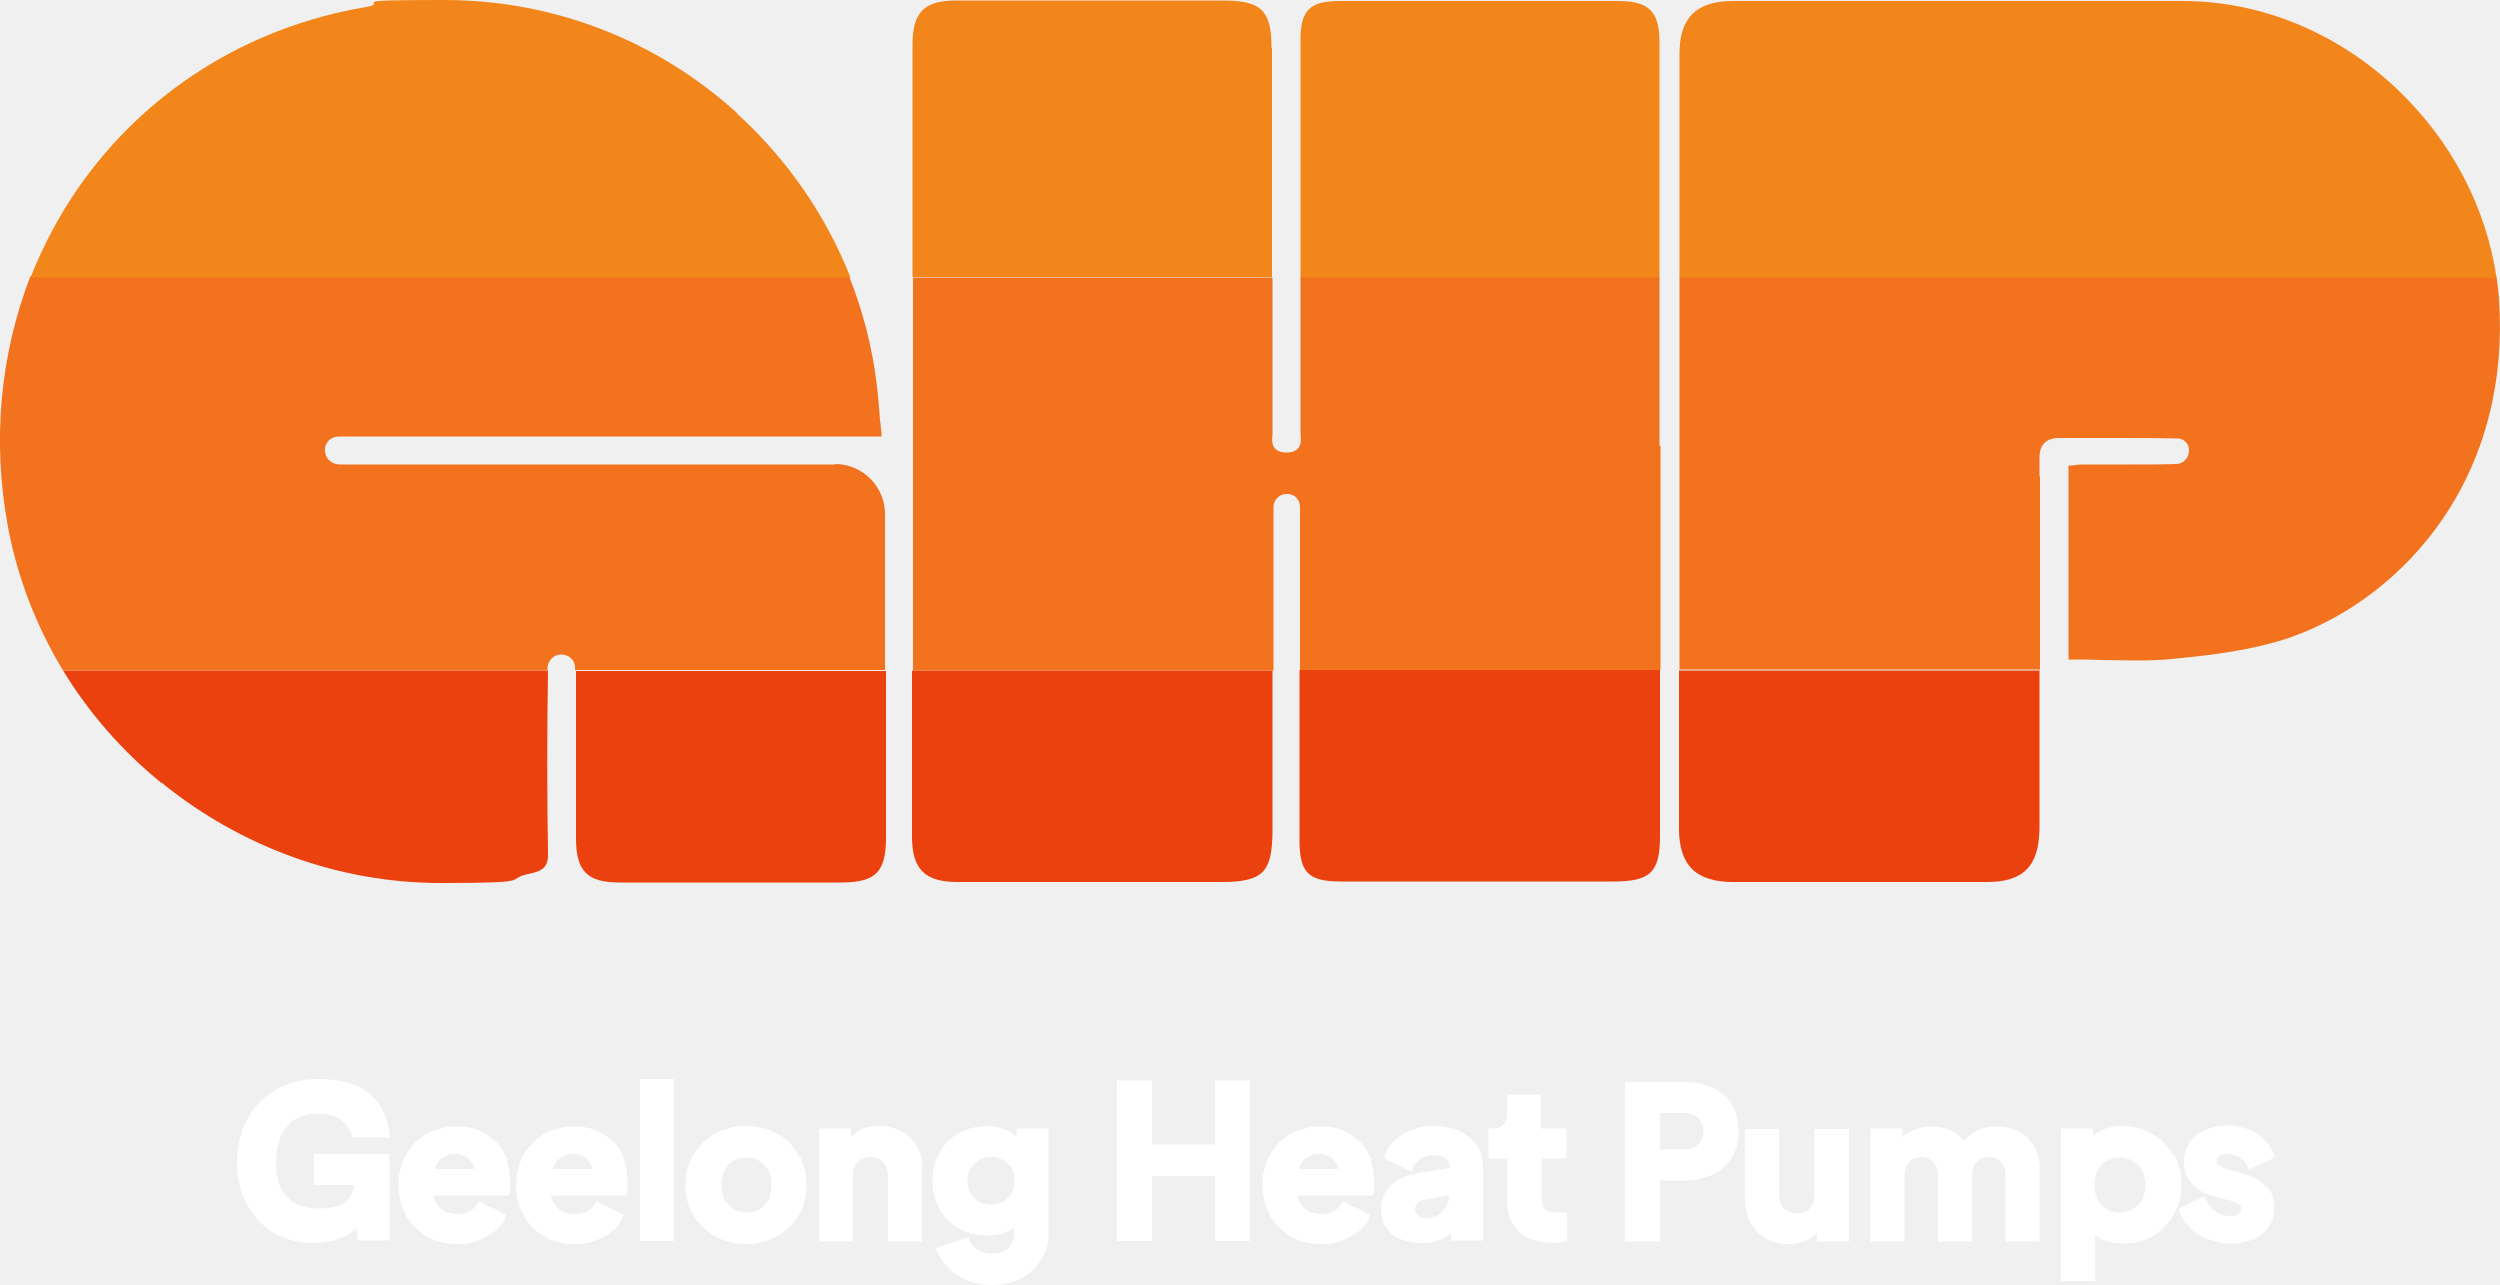
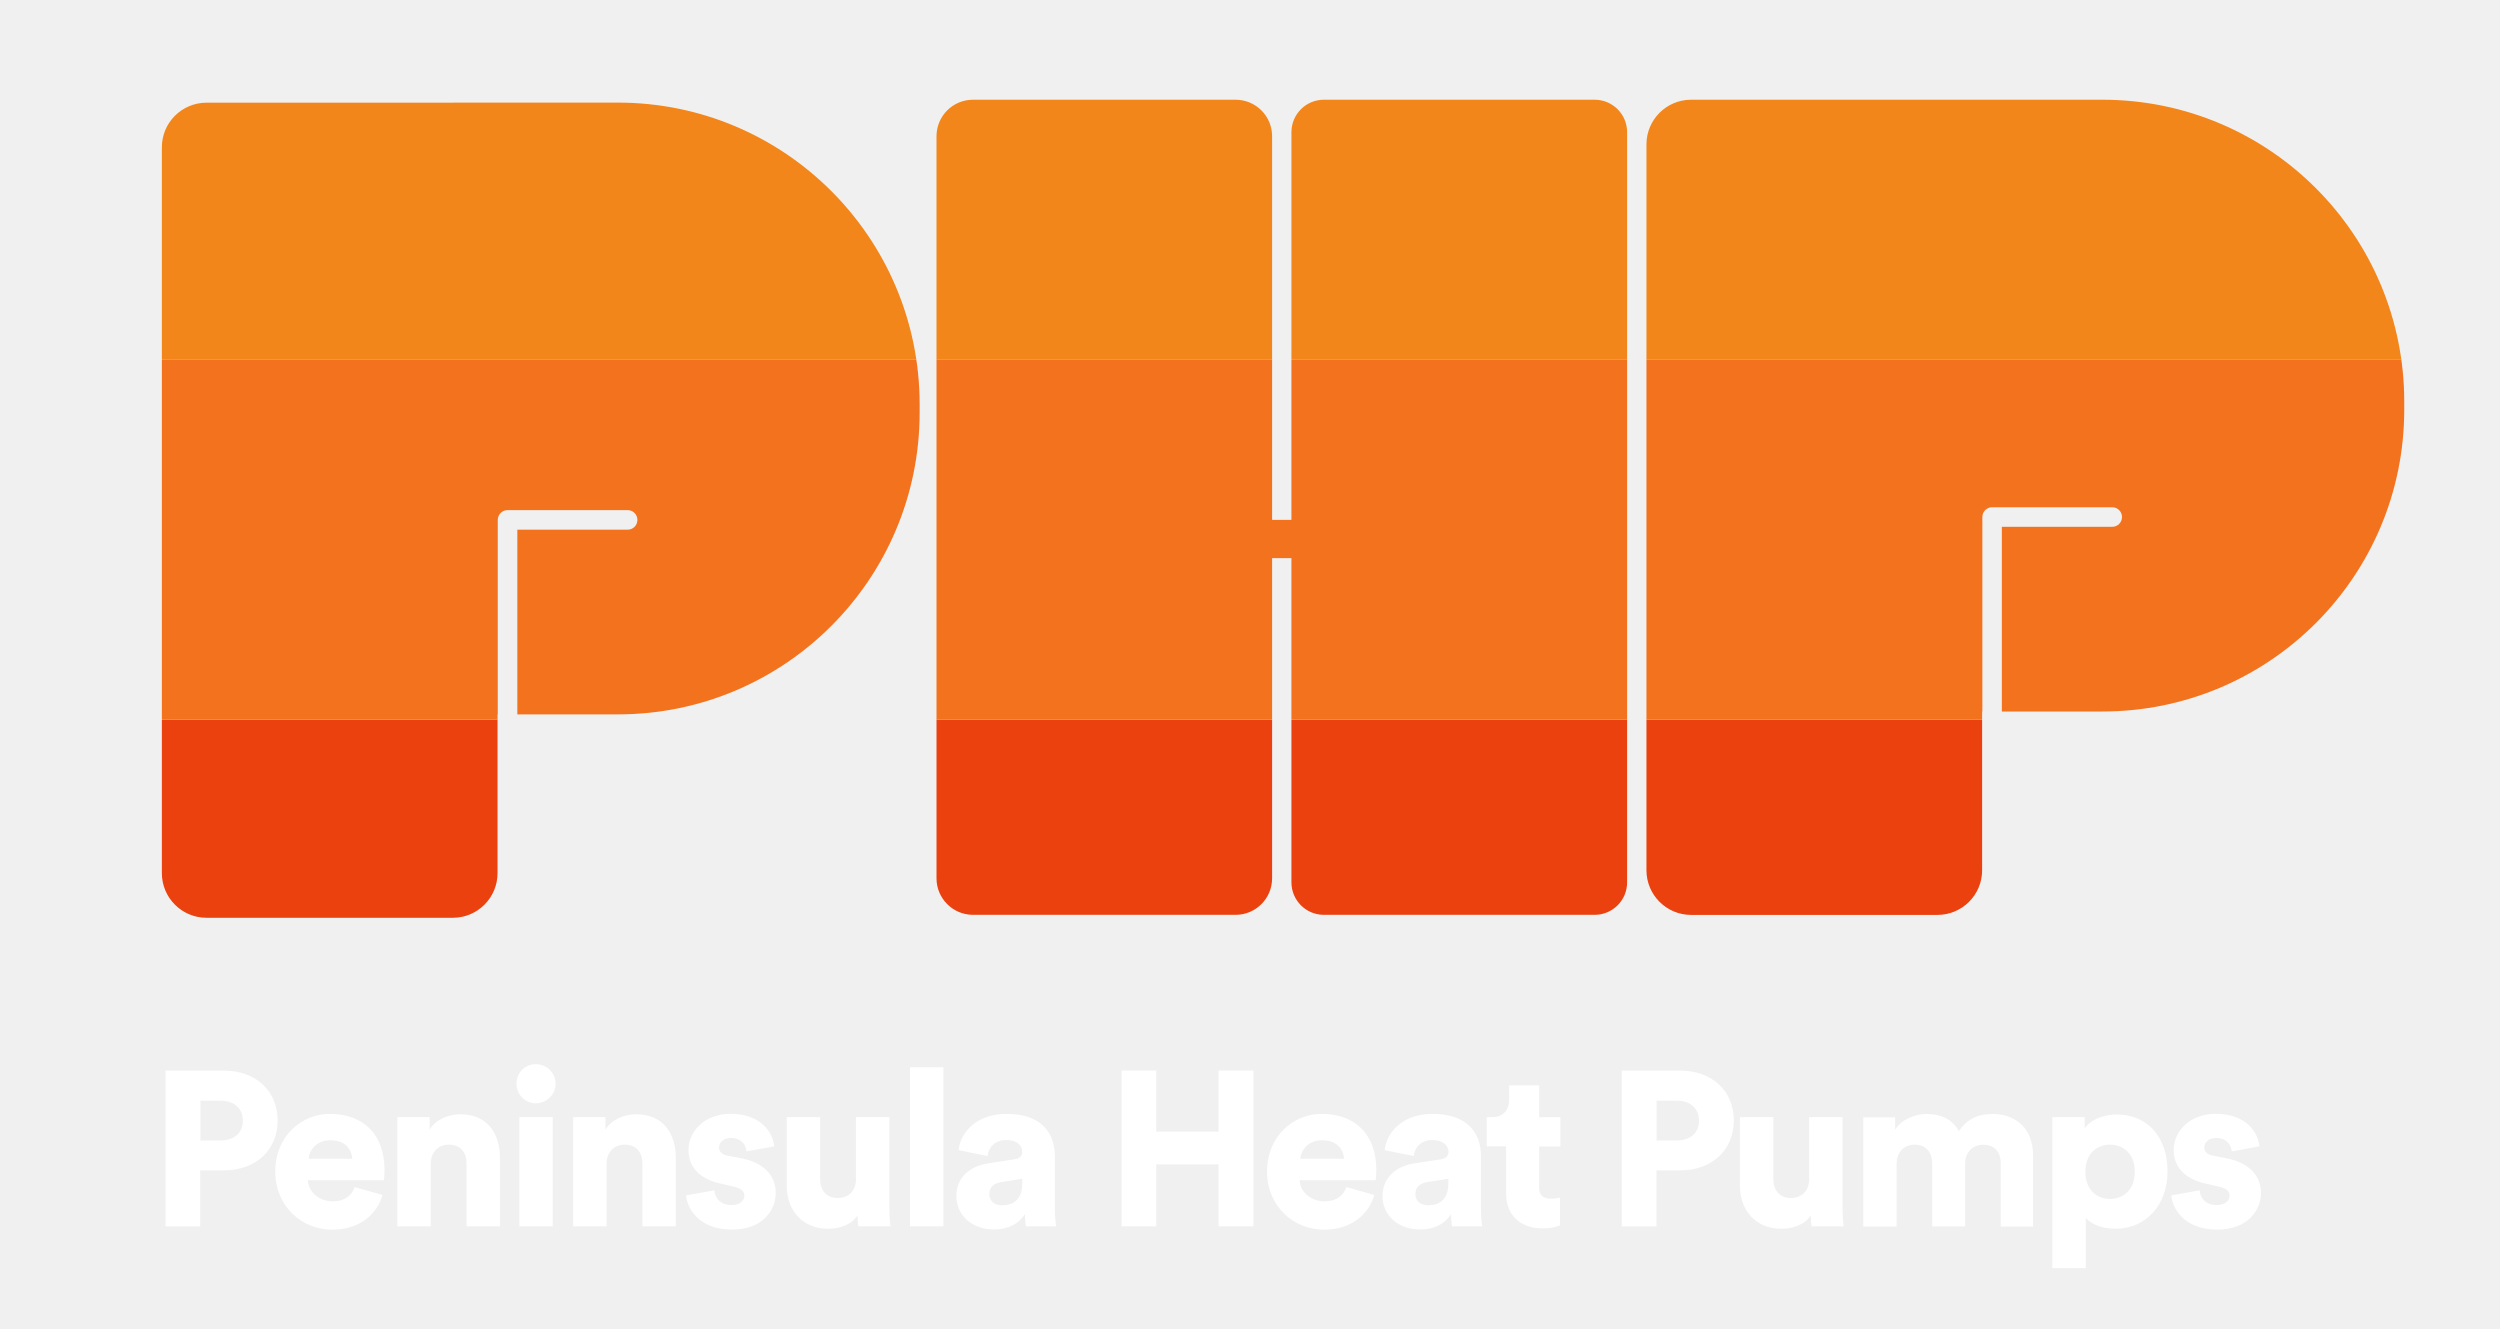
- <svg xmlns="http://www.w3.org/2000/svg" id="Layer_1" data-name="Layer 1" version="1.1" viewBox="0 0 500 257">
+ <svg xmlns="http://www.w3.org/2000/svg" id="Layer_1" data-name="Layer 1" viewBox="0 0 321.89 171.09">
  <defs>
    <style>
      .cls-1 {
-         fill: #f3861a;
-       }
- 
-       .cls-1, .cls-2, .cls-3, .cls-4 {
-         stroke-width: 0px;
+         fill: #ffffff;
      }

      .cls-2 {
-         fill: #f3721d;
+         fill: none;
      }

      .cls-3 {
-         fill: #ffffff;
+         clip-path: url(#clippath-1);
      }

      .cls-4 {
        fill: #eb410f;
      }
+ 
+       .cls-5 {
+         fill: #f3721d;
+       }
+ 
+       .cls-6 {
+         fill: #f3861a;
+       }
+ 
+       .cls-7 {
+         clip-path: url(#clippath);
+       }
    </style>
+     <clipPath id="clippath">
+       <rect class="cls-2" x="7.66" y="1.01" width="311.81" height="170.08" />
+     </clipPath>
+     <clipPath id="clippath-1">
+       <path class="cls-2" d="M58.31,13.22h-31.72c-3.17,0-5.75,2.57-5.75,5.74v93.46c0,3.17,2.57,5.75,5.75,5.75h31.72c3.17,0,5.75-2.57,5.75-5.75v-20.44h.03v-25.04c0-.69.56-1.26,1.26-1.26h15.46c.69,0,1.26.56,1.26,1.26s-.56,1.26-1.26,1.26h-14.2v23.78h12.94c21.47,0,38.86-17.4,38.86-38.87v-1.04c0-21.47-17.4-38.86-38.86-38.86h-21.23ZM170.46,12.84c-2.31,0-4.18,1.87-4.18,4.18v49.92h-2.49V17.54c0-2.6-2.1-4.7-4.7-4.7h-33.81c-2.6,0-4.7,2.11-4.7,4.7v95.55c0,2.59,2.11,4.7,4.7,4.7h33.81c2.6,0,4.7-2.11,4.7-4.7v-41.23h2.49v41.75c0,2.31,1.87,4.18,4.18,4.18h34.86c2.31,0,4.18-1.87,4.18-4.18V17.02c0-2.31-1.87-4.18-4.18-4.18h-34.86ZM249.46,12.84h-31.72c-3.17,0-5.75,2.57-5.75,5.75v93.46c0,3.17,2.57,5.75,5.75,5.75h31.72c3.17,0,5.75-2.57,5.75-5.75v-20.44h.03v-25.04c0-.69.56-1.26,1.26-1.26h15.46c.69,0,1.26.56,1.26,1.26s-.56,1.26-1.26,1.26h-14.21v23.78h12.94c21.47,0,38.87-17.4,38.87-38.86v-1.04c0-21.47-17.4-38.87-38.87-38.87h-21.23Z" />
+     </clipPath>
  </defs>
-   <g id="logo">
-     <g id="logomark">
-       <g id="bottom">
-         <path class="cls-4" d="M259.9,168.1c0,3.3.5,5.3,1.7,6.5,1.2,1.2,3.2,1.7,6.5,1.7,8.5,0,17,0,25.5,0h29c7.5,0,9.4-1.8,9.4-9.2,0-11,0-22,0-33.1h-72.1c0,13.8,0,28,0,34Z" />
-         <path class="cls-4" d="M182.4,167.3c0,6.5,2.5,9.1,9.1,9.1,8.1,0,16.1,0,24.2,0h28.7c4.3,0,6.7-.6,8.1-2,1.4-1.4,2-3.9,2-8.3,0-5.5,0-18.9,0-32h-72.1c0,10.9,0,21.9,0,33.2Z" />
-         <path class="cls-4" d="M115.2,156.5c0,3.7,0,7.4,0,11.1,0,6.6,2.2,8.9,8.7,8.9h44.3c3.6,0,5.8-.6,7.1-1.9,1.3-1.3,1.9-3.5,1.9-7,0-6.8,0-20.4,0-33.4h-62c0,7.5,0,15,0,22.4Z" />
-         <path class="cls-4" d="M32.4,156.6c15.9,12.9,35.6,20,55.7,20s12.1-.7,18-1.9c2.8-.6,3.6-1.6,3.5-4.3-.2-11.5-.2-23.8,0-36.3H12.6c5.2,8.5,11.8,16.1,19.7,22.5Z" />
-         <path class="cls-4" d="M335.8,165.8c0,3.6.9,6.3,2.6,8,1.7,1.7,4.5,2.6,8.1,2.6h50.9c7.3,0,10.4-3.2,10.5-10.7,0-10.5,0-21.1,0-31.6h-72.1c0,10.6,0,21.1,0,31.7Z" />
-       </g>
-       <g id="middle">
-         <path class="cls-2" d="M332,89.2h-.1v-22.2c0-3.8,0-7.7,0-11.6h-71.8c0,16.6,0,31,0,31.2.1,1.1.2,2.3-.5,3.1-.5.5-1.2.8-2.2.8s-.1,0-.2,0c-1,0-1.7-.3-2.2-.8-.7-.8-.6-1.9-.5-2.8,0-.2,0-14.7,0-31.4h-71.9c0,25.3,0,51.4,0,78.6h72.1c0-16.3,0-32.2,0-32.8,0-.9.8-2.5,2.7-2.5s2.6,1.5,2.6,2.6c0,.5,0,16.2,0,32.6h72.1c0-7.9,0-15.9,0-23.8v-21.1Z" />
-         <path class="cls-2" d="M167.1,92.9h-96.5c-.3,0-.7,0-1,0-.4,0-.7,0-1.1,0-.6,0-1.1,0-1.6-.2-.2,0-.4-.2-.6-.3-.9-.5-1.4-1.6-1.3-2.7.1-1,.8-1.9,1.7-2.2.5-.2,1-.2,1.6-.2s.7,0,1.1,0c.4,0,.7,0,1,0h79.2s26.7,0,26.7,0c0-1.2-.2-2.3-.3-3.4-.2-2.6-.4-5-.7-7.4-.9-7.3-2.8-14.5-5.5-21.3H6.1C0,71-1.6,88.2,1.6,105.4c1.9,10.2,5.7,19.9,11,28.7h96.9c0,0,0-.2,0-.3,0-.3,0-.6.1-.9.4-1.2,1.4-2,2.7-2s2.5.9,2.7,2.3c0,.1,0,.3,0,.4,0,.1,0,.3,0,.4h62c0-14,0-27.4,0-31.2,0-5.5-4.5-10-10-10Z" />
-         <path class="cls-2" d="M407.9,95.4c0-1.3,0-2.6,0-3.9,0-2.6,1.4-3.9,3.9-3.9h2.4c1.6,0,3.1,0,4.7,0h4.7c3.5,0,7.7,0,11.9.1.2,0,.5,0,.7.1.9.3,1.6,1.2,1.6,2.2,0,1.1-.5,2-1.4,2.5-.4.2-.8.3-1.2.3-3.1.1-6.2.1-8.7.1s-2.3,0-3.4,0c-1.1,0-2.3,0-3.4,0s-1.6,0-2.4,0c-.9,0-1.8,0-2.8.2-.3,0-.6,0-.8,0v38.8c2.2,0,4.4,0,6.5.1,2.3,0,4.5.1,6.7.1,3.2,0,5.9-.1,8.4-.4,7.2-.7,15.5-1.7,23-4.3,12-4.3,22.8-12.7,30.3-23.7,8.5-12.5,12.3-27.6,11.2-43.8-.1-1.5-.3-3-.5-4.6h-163.4c0,26.1,0,52.4,0,78.6h72.1c0-4.2,0-8.4,0-12.6v-26.1Z" />
-       </g>
-       <g id="top">
-         <path class="cls-1" d="M254.3,9.6c0-7.5-2-9.5-9.7-9.5h-6.1c-7.4,0-14.8,0-22.2,0s-16.7,0-25,0c-6.5,0-8.8,2.3-8.8,8.9,0,15.2,0,30.7,0,46.4h71.9c0-17.2,0-36.9,0-45.8Z" />
-         <path class="cls-1" d="M331.9,8.5c0-6.2-2.1-8.3-8.3-8.3-9.4,0-18.8,0-28.2,0s-18.3,0-27.4,0c-6,0-7.9,1.8-7.9,7.7,0,4.8,0,27.7,0,47.6h71.8c0-15.5,0-31.3,0-47Z" />
-         <path class="cls-1" d="M147.4,22.6C131.3,8,110.6,0,88.9,0s-10.5.5-15.7,1.4C49.5,5.4,29.1,18.3,15.7,37.5c-3.9,5.6-7.1,11.7-9.6,18h164c-4.9-12.4-12.6-23.6-22.7-32.8Z" />
-         <path class="cls-1" d="M479.5,17.9C467.5,6.5,452.2.2,436.5.2c-12.2,0-24.3,0-36.5,0s-23.1,0-34.7,0h-18.7c-7.3,0-10.7,3.3-10.7,10.5,0,14.9,0,29.8,0,44.8h163.4c-2.1-14.1-9-27.3-19.8-37.6Z" />
-       </g>
-     </g>
-     <g id="text">
-       <g id="geelong">
-         <path class="cls-3" d="M62.6,230.8h15.3v17.3h-6.3l-.3-2.5-.2.2c-1.9,1.8-5.1,2.8-8.5,2.8-8.9,0-15.2-6.7-15.2-16.3s6.7-16.5,16.3-16.5,13.5,4.6,14.3,11.4v.3s-7.6,0-7.6,0v-.2c-.8-2.9-3.2-4.6-6.8-4.6-5.3,0-8.4,3.6-8.4,9.8s3.1,9.2,8.4,9.2,6.4-1.6,7.3-4.5v-.2c0,0-8.1,0-8.1,0v-6.2Z" />
-         <path class="cls-3" d="M101.5,232c-.5-1.3-1.2-2.5-2.2-3.5-1-1-2.1-1.8-3.5-2.4-1.4-.6-3-.8-4.7-.8s-4.1.5-5.8,1.5c-1.7,1-3.1,2.4-4.1,4.2-1,1.8-1.5,3.8-1.5,6s.5,4.2,1.4,5.9c1,1.8,2.3,3.2,4.1,4.3,1.8,1.1,3.9,1.6,6.2,1.6s3-.2,4.2-.7c1.3-.5,2.4-1.1,3.4-1.9,1-.8,1.7-1.8,2.1-2.9v-.4c.1,0-5.3-2.6-5.3-2.6l-.2.3c-.4.7-.9,1.2-1.6,1.6s-1.5.6-2.5.6-2-.2-2.8-.7c-.8-.5-1.3-1.1-1.7-2-.1-.2-.2-.5-.3-.8v-.2s15,0,15,0v-.3c.2-.3.3-.7.3-1.2,0-.4,0-.9,0-1.3,0-1.6-.2-3-.7-4.3ZM87,233.8v-.3c.4-.9,1-1.6,1.6-2,.7-.5,1.5-.7,2.4-.7s1.8.2,2.4.7c.7.5,1.1,1.1,1.4,1.9,0,0,0,.1,0,.2v.2c0,0-7.9,0-7.9,0Z" />
-         <path class="cls-3" d="M125,232c-.5-1.3-1.2-2.5-2.2-3.5-1-1-2.1-1.8-3.5-2.4-1.4-.6-3-.8-4.7-.8s-4.1.5-5.8,1.5c-1.7,1-3.1,2.4-4.1,4.2-1,1.8-1.5,3.8-1.5,6s.5,4.2,1.4,5.9c1,1.8,2.3,3.2,4.1,4.3,1.8,1.1,3.8,1.6,6.2,1.6s3-.2,4.2-.7c1.3-.5,2.4-1.1,3.4-1.9,1-.8,1.7-1.8,2.1-2.9v-.4c.1,0-5.3-2.6-5.3-2.6l-.2.3c-.4.7-.9,1.2-1.6,1.6-.7.4-1.5.6-2.5.6s-2-.2-2.8-.7c-.8-.5-1.3-1.1-1.7-2-.1-.2-.2-.5-.3-.8v-.2s15,0,15,0v-.3c.2-.3.3-.7.3-1.2,0-.4,0-.9,0-1.3,0-1.6-.2-3-.7-4.3ZM110.6,233.8v-.3c.4-.9,1-1.6,1.6-2,.7-.5,1.5-.7,2.4-.7s1.8.2,2.4.7c.7.5,1.1,1.1,1.4,1.9,0,0,0,.1,0,.2v.2c0,0-7.9,0-7.9,0Z" />
-         <rect class="cls-3" x="128" y="215.8" width="6.8" height="32.4" />
-         <path class="cls-3" d="M159.7,230.9c-1.1-1.8-2.5-3.2-4.4-4.2-1.8-1-3.8-1.5-6.1-1.5s-4.3.5-6.1,1.5c-1.8,1-3.3,2.4-4.4,4.2-1.1,1.8-1.6,3.8-1.6,6.1s.5,4.3,1.6,6.1c1.1,1.8,2.6,3.2,4.4,4.2,1.8,1,3.9,1.5,6.1,1.5s4.3-.5,6.1-1.5c1.8-1,3.3-2.4,4.4-4.2,1.1-1.8,1.6-3.8,1.6-6.1s-.5-4.3-1.6-6.1ZM153.7,239.9c-.4.8-1,1.5-1.8,1.9-.7.5-1.6.7-2.6.7s-1.9-.2-2.6-.7c-.7-.5-1.3-1.1-1.8-1.9-.4-.8-.6-1.8-.6-2.9s.2-2.1.6-2.9,1-1.5,1.8-1.9c.7-.5,1.6-.7,2.6-.7s1.9.2,2.6.7c.7.5,1.3,1.1,1.8,1.9.4.8.6,1.8.6,2.9s-.2,2.1-.6,2.9Z" />
-         <path class="cls-3" d="M184.4,233.9v14.4h-6.8v-13.1c0-.8-.1-1.4-.4-2-.3-.5-.7-1-1.2-1.3-.5-.3-1.2-.5-1.9-.5s-1.3.2-1.9.5c-.5.3-1,.7-1.2,1.3-.3.5-.4,1.2-.4,2v13.1h-6.8v-22.6h6.4v1.7l.3-.3c.4-.4.8-.7,1.2-.9,1.2-.7,2.6-1,4.2-1s3.2.4,4.5,1.1c1.3.7,2.3,1.7,3,3,.7,1.3,1.1,2.8,1.1,4.5Z" />
-         <path class="cls-3" d="M203.3,225.7v1.6l-.3-.2c-.4-.4-.9-.7-1.4-.9-1.2-.6-2.7-1-4.3-1s-3.9.5-5.5,1.4c-1.6.9-2.9,2.2-3.9,3.9-.9,1.6-1.4,3.5-1.4,5.6s.5,4,1.4,5.7c.9,1.7,2.2,3,3.9,3.9,1.6,1,3.5,1.4,5.6,1.4s3.1-.3,4.3-.9c.3-.2.6-.3.9-.5l.2-.2v1.1c0,.8-.2,1.6-.5,2.2-.3.6-.8,1.1-1.5,1.4-.6.3-1.4.5-2.4.5s-2.2-.3-3-.8c-.8-.5-1.3-1.2-1.6-2.1v-.4c-.1,0-6.5,2.2-6.5,2.2v.4c.6,1.4,1.4,2.6,2.5,3.7,1.1,1,2.3,1.8,3.8,2.4,1.5.6,3.1.9,4.8.9s4.1-.4,5.8-1.3c1.7-.9,3-2.1,4-3.7,1-1.6,1.5-3.4,1.5-5.3v-21h-6.4ZM202.3,238.7c-.4.7-.9,1.2-1.6,1.6-.7.4-1.5.6-2.4.6s-1.8-.2-2.5-.6c-.7-.4-1.3-.9-1.7-1.7-.4-.7-.6-1.5-.6-2.4s.2-1.8.6-2.5c.4-.7,1-1.3,1.7-1.7.7-.4,1.5-.6,2.5-.6s1.7.2,2.4.6c.7.4,1.2,1,1.6,1.7.4.7.6,1.6.6,2.5s-.2,1.8-.6,2.5Z" />
-       </g>
-       <g id="heat">
-         <polygon class="cls-3" points="250 216.1 250 248.2 243 248.2 243 235.2 230.4 235.2 230.4 248.2 223.4 248.2 223.4 216.1 230.4 216.1 230.4 228.9 243 228.9 243 216.1 250 216.1" />
-         <path class="cls-3" d="M274.3,232c-.5-1.3-1.2-2.5-2.2-3.5-1-1-2.1-1.8-3.5-2.4-1.4-.6-3-.8-4.7-.8s-4.1.5-5.8,1.5c-1.7,1-3.1,2.4-4.1,4.2-1,1.8-1.5,3.8-1.5,6s.5,4.2,1.4,5.9c1,1.8,2.3,3.2,4.1,4.3,1.8,1.1,3.8,1.6,6.2,1.6s3-.2,4.2-.7c1.3-.5,2.4-1.1,3.4-1.9,1-.8,1.7-1.8,2.1-2.9v-.4c.1,0-5.3-2.6-5.3-2.6l-.2.3c-.4.7-.9,1.2-1.6,1.6-.7.4-1.5.6-2.5.6s-2-.2-2.8-.7c-.8-.5-1.3-1.1-1.7-2-.1-.2-.2-.5-.3-.8v-.2s15,0,15,0v-.3c.2-.3.3-.7.3-1.2,0-.4,0-.9,0-1.3,0-1.6-.2-3-.7-4.3ZM259.8,233.8v-.3c.4-.9,1-1.6,1.6-2,.7-.5,1.5-.7,2.4-.7s1.8.2,2.4.7c.7.5,1.1,1.1,1.4,1.9,0,0,0,.1,0,.2v.2c0,0-7.9,0-7.9,0Z" />
-         <path class="cls-3" d="M295.4,229.1c-.8-1.2-2-2.2-3.5-2.9-1.5-.7-3.2-1-5-1s-3.1.2-4.4.7c-1.3.5-2.5,1.2-3.5,2.1-1,.9-1.7,2-2.1,3.3v.4c-.1,0,5.4,2.6,5.4,2.6l.2-.4c.3-.9.9-1.6,1.6-2.1.7-.5,1.6-.8,2.6-.8s1.8.2,2.4.7c.6.5.8,1.1.8,1.7v.2l-5.6.9c-1.8.3-3.3.7-4.5,1.4-1.2.7-2.1,1.5-2.7,2.5-.6,1-.9,2.2-.9,3.5s.3,2.6,1,3.6c.7,1,1.6,1.8,2.8,2.3,1.2.5,2.6.8,4.2.8s2.3-.2,3.3-.5c.9-.3,1.8-.7,2.5-1.3l.2-.2v1.5h6.4v-14.7c0-1.6-.4-3.1-1.2-4.3ZM289.8,239.2c0,.8-.2,1.5-.6,2.2-.4.7-.9,1.2-1.6,1.6-.7.4-1.5.6-2.4.6s-1.2-.2-1.6-.5c-.4-.3-.6-.7-.6-1.2s.2-1,.5-1.3c.4-.3,1-.6,1.7-.7l4.4-.8v.2Z" />
-         <path class="cls-3" d="M308.3,231.7v7.9c0,.7.1,1.2.3,1.7.2.4.6.7,1,.9.5.2,1.1.3,1.9.3s.4,0,.6,0c.2,0,.5,0,.8,0h.5s0,5.8,0,5.8h-.4c-.4.1-.9.2-1.4.2-.5,0-1,0-1.5,0-2.7,0-4.9-.8-6.4-2.2-1.5-1.5-2.3-3.6-2.3-6.3v-8.3h-3.7v-6h.6c1,0,1.8-.2,2.3-.7.5-.5.8-1.2.8-2.2v-3.9h6.8v6.8h5.1v6h-5.1Z" />
-       </g>
-       <g id="pumps">
-         <path class="cls-3" d="M346.3,220.8c-.9-1.5-2.3-2.6-3.9-3.3-1.6-.7-3.5-1.1-5.6-1.1h-11.8v31.9h7v-12.2h4.8c2.1,0,3.9-.4,5.6-1.1,1.6-.8,3-1.9,3.9-3.4,1-1.5,1.4-3.3,1.4-5.4s-.5-4-1.4-5.4ZM340.2,228.1c-.3.5-.8,1-1.3,1.3-.6.3-1.3.5-2.1.5h-4.8v-7.3h4.8c.8,0,1.5.2,2.1.5.6.3,1,.7,1.3,1.3.3.5.5,1.2.5,1.9s-.2,1.4-.5,1.9Z" />
-         <path class="cls-3" d="M369.8,225.7v22.6h-6.4v-1.7l-.3.3c-.4.4-.8.7-1.2.9-1.2.7-2.6,1-4.2,1s-3.4-.4-4.7-1.2c-1.3-.8-2.3-1.9-3-3.3-.7-1.4-1-3.1-1-4.9v-13.6h6.8v13.1c0,.7.2,1.4.4,2,.3.6.7,1,1.3,1.3.5.3,1.2.5,1.9.5s1.4-.2,1.9-.5c.5-.3.9-.7,1.2-1.3.3-.6.4-1.2.4-2v-13.1h6.8Z" />
-         <path class="cls-3" d="M407.9,233.9v14.4h-6.8v-13.1c0-.8-.1-1.5-.4-2-.3-.5-.6-1-1.1-1.3-.5-.3-1.1-.5-1.8-.5s-1.3.2-1.8.5c-.5.3-.9.7-1.2,1.3-.3.5-.4,1.2-.4,2v13.1h-6.8v-13.1c0-.8-.1-1.5-.4-2-.3-.5-.6-1-1.1-1.3-.5-.3-1.1-.5-1.8-.5s-1.3.2-1.8.5c-.5.3-.9.7-1.2,1.3-.3.5-.4,1.2-.4,2v13.1h-6.8v-22.6h6.4v1.7l.3-.2c.2-.2.5-.4.8-.6,1.3-.8,2.8-1.3,4.6-1.3s3.6.5,5,1.4c.6.4,1.1.9,1.5,1.4h.1c0,.1.1,0,.1,0,.5-.6,1.1-1.1,1.7-1.5,1.4-.9,3-1.3,4.9-1.3s3.1.4,4.4,1.1c1.3.7,2.3,1.7,3,3,.7,1.3,1.1,2.8,1.1,4.5Z" />
-         <path class="cls-3" d="M434.6,231c-1-1.8-2.4-3.2-4.1-4.2-1.7-1-3.7-1.6-5.8-1.6s-3.1.3-4.4.9c-.6.3-1.1.6-1.5,1l-.2.2v-1.6h-6.4v30.5h6.8v-9.2l.2.2c.4.3.8.5,1.3.7,1.3.6,2.8.8,4.3.8,2.2,0,4.2-.5,5.9-1.6,1.7-1,3.1-2.5,4.1-4.3,1-1.8,1.5-3.8,1.5-5.9s-.5-4.2-1.5-6ZM428.4,239.9c-.4.8-1.1,1.5-1.8,1.9-.8.5-1.7.7-2.7.7s-1.9-.2-2.6-.7-1.4-1.1-1.8-1.9c-.4-.8-.6-1.8-.6-2.9s.2-2.1.6-2.9c.4-.8,1-1.5,1.8-1.9.8-.5,1.6-.7,2.6-.7s1.9.2,2.7.7c.8.5,1.4,1.1,1.8,1.9.4.8.7,1.8.7,2.9s-.2,2.1-.7,2.9Z" />
-         <path class="cls-3" d="M453.4,237.3c1,1.2,1.5,2.6,1.5,4.2s-.4,2.7-1.1,3.8c-.7,1.1-1.8,1.9-3.1,2.5-1.3.6-2.8.9-4.6.9s-4.6-.6-6.5-1.8c-1.8-1.2-3.1-2.8-3.8-4.8v-.4c-.1,0,5-2.4,5-2.4l.2.4c.5,1.1,1.2,2,2.1,2.6s1.9.9,2.9.9,1.3-.1,1.7-.4c.3-.3.5-.6.5-1.1s0-.4-.2-.6c-.1-.2-.3-.3-.6-.5-.3-.2-.6-.3-1.1-.4l-3.7-1c-1.9-.5-3.3-1.4-4.3-2.6-1-1.2-1.5-2.6-1.5-4.3s.4-2.7,1.1-3.8c.7-1.1,1.8-1.9,3.1-2.5,1.3-.6,2.8-.9,4.5-.9s4.2.5,5.8,1.6c1.7,1,2.9,2.5,3.6,4.4v.4c.1,0-5.1,2.4-5.1,2.4l-.2-.4c-.3-.8-.8-1.5-1.6-2-.8-.5-1.6-.7-2.6-.7s-1.2.1-1.6.4c-.3.2-.5.5-.5,1s0,.4.2.6c.1.2.3.3.6.5.3.2.8.3,1.3.5l3.5,1c1.9.5,3.3,1.4,4.3,2.5Z" />
-       </g>
-     </g>
+   <g class="cls-7">
+     <path class="cls-1" d="M279.57,153.91c.11,1.56,1.53,4.41,5.94,4.41,3.76,0,5.6-2.35,5.6-4.75,0-2.07-1.41-3.82-4.33-4.41l-1.87-.37c-.62-.11-1.1-.45-1.1-1.05,0-.74.71-1.22,1.53-1.22,1.3,0,1.9.79,2.01,1.73l3.56-.65c-.14-1.64-1.56-4.19-5.63-4.19-3.14,0-5.4,2.09-5.4,4.67,0,1.98,1.19,3.68,4.19,4.33l1.61.37c1.05.23,1.39.65,1.39,1.16,0,.62-.54,1.22-1.64,1.22-1.47,0-2.15-.93-2.21-1.9l-3.65.65ZM274.87,150.86c0,2.35-1.5,3.51-3.2,3.51s-3.17-1.19-3.17-3.51,1.5-3.48,3.17-3.48,3.2,1.13,3.2,3.48M268.56,163.28v-6.48c.65.79,2.01,1.41,3.82,1.41,3.93,0,6.7-3.08,6.7-7.38s-2.46-7.33-6.54-7.33c-2.01,0-3.54.88-4.13,1.78v-1.44h-4.16v19.44h4.3ZM244.2,157.9v-8.09c0-1.27.82-2.43,2.32-2.43s2.26,1.05,2.26,2.38v8.15h4.24v-8.12c0-1.24.82-2.4,2.35-2.4s2.24,1.05,2.24,2.38v8.15h4.16v-9.11c0-3.82-2.55-5.38-5.2-5.38-1.9,0-3.25.62-4.36,2.21-.71-1.39-2.15-2.21-4.16-2.21-1.53,0-3.34.79-4.04,2.04v-1.61h-4.1v14.06h4.3ZM233.25,157.9h4.13c-.03-.23-.14-1.24-.14-2.52v-11.54h-4.3v8.01c0,1.41-.91,2.4-2.35,2.4-1.53,0-2.26-1.07-2.26-2.43v-7.98h-4.3v8.88c0,3,1.92,5.49,5.35,5.49,1.41,0,3.03-.51,3.76-1.73,0,.37.06,1.16.11,1.41M216.36,150.69c4.07,0,6.88-2.63,6.88-6.42s-2.8-6.42-6.88-6.42h-7.55v20.06h4.47v-7.21h3.08ZM213.3,146.84v-5.12h2.6c1.7,0,2.86.96,2.86,2.57s-1.16,2.55-2.86,2.55h-2.6ZM198.17,139.74h-3.85v1.81c0,1.3-.71,2.29-2.18,2.29h-.71v3.76h2.49v6.03c0,2.8,1.78,4.53,4.7,4.53,1.36,0,2.07-.31,2.24-.4v-3.56c-.25.06-.68.14-1.13.14-.93,0-1.56-.31-1.56-1.47v-5.26h2.74v-3.76h-2.74v-4.1ZM183.91,155.19c-1.19,0-1.67-.71-1.67-1.44,0-.99.68-1.41,1.58-1.56l2.66-.42v.62c0,2.18-1.3,2.8-2.58,2.8M178,154.03c0,2.23,1.78,4.27,4.87,4.27,1.87,0,3.23-.79,3.96-1.98,0,.96.11,1.47.14,1.58h3.88c-.03-.14-.17-1.07-.17-2.18v-6.87c0-2.89-1.67-5.43-6.22-5.43-4.13,0-6,2.66-6.17,4.67l3.74.76c.08-1.05.9-2.07,2.4-2.07,1.36,0,2.07.71,2.07,1.53,0,.48-.26.85-1.02.96l-3.31.51c-2.32.34-4.16,1.75-4.16,4.24M173.36,152.84c-.4,1.1-1.27,1.84-2.83,1.84-1.67,0-3.11-1.13-3.2-2.72h9.79c.03-.08.09-.74.09-1.33,0-4.53-2.69-7.21-7.05-7.21-3.65,0-7.02,2.89-7.02,7.41s3.45,7.5,7.33,7.5c3.57,0,5.8-2.04,6.48-4.47l-3.59-1.02ZM167.42,149.19c.08-1.05.99-2.38,2.8-2.38,2.04,0,2.77,1.3,2.83,2.38h-5.63ZM161.39,157.9v-20.06h-4.5v7.86h-8.01v-7.86h-4.47v20.06h4.47v-7.98h8.01v7.98h4.5ZM129.05,155.19c-1.19,0-1.67-.71-1.67-1.44,0-.99.68-1.41,1.58-1.56l2.66-.42v.62c0,2.18-1.3,2.8-2.57,2.8M123.14,154.03c0,2.23,1.78,4.27,4.87,4.27,1.87,0,3.22-.79,3.96-1.98,0,.96.11,1.47.14,1.58h3.88c-.03-.14-.17-1.07-.17-2.18v-6.87c0-2.89-1.67-5.43-6.22-5.43-4.13,0-6,2.66-6.17,4.67l3.73.76c.08-1.05.91-2.07,2.4-2.07,1.36,0,2.06.71,2.06,1.53,0,.48-.25.85-1.02.96l-3.31.51c-2.32.34-4.16,1.75-4.16,4.24M121.47,137.42h-4.3v20.48h4.3v-20.48ZM110.52,157.9h4.13c-.03-.23-.14-1.24-.14-2.52v-11.54h-4.3v8.01c0,1.41-.9,2.4-2.35,2.4-1.53,0-2.26-1.07-2.26-2.43v-7.98h-4.3v8.88c0,3,1.92,5.49,5.35,5.49,1.42,0,3.03-.51,3.76-1.73,0,.37.06,1.16.11,1.41M88.34,153.91c.11,1.56,1.53,4.41,5.94,4.41,3.76,0,5.6-2.35,5.6-4.75,0-2.07-1.41-3.82-4.33-4.41l-1.87-.37c-.62-.11-1.1-.45-1.1-1.05,0-.74.71-1.22,1.53-1.22,1.3,0,1.9.79,2.01,1.73l3.56-.65c-.14-1.64-1.56-4.19-5.63-4.19-3.14,0-5.4,2.09-5.4,4.67,0,1.98,1.19,3.68,4.19,4.33l1.61.37c1.05.23,1.39.65,1.39,1.16,0,.62-.54,1.22-1.64,1.22-1.47,0-2.15-.93-2.21-1.9l-3.65.65ZM78.1,149.84c0-1.41.9-2.46,2.32-2.46,1.56,0,2.29,1.05,2.29,2.43v8.09h4.3v-8.83c0-3.08-1.58-5.6-5.12-5.6-1.44,0-3.17.65-3.93,1.98v-1.61h-4.16v14.06h4.3v-8.06ZM66.5,139.54c0,1.39,1.13,2.52,2.49,2.52s2.55-1.13,2.55-2.52-1.13-2.52-2.55-2.52-2.49,1.13-2.49,2.52M71.17,143.84h-4.3v14.06h4.3v-14.06ZM55.46,149.84c0-1.41.91-2.46,2.32-2.46,1.56,0,2.29,1.05,2.29,2.43v8.09h4.3v-8.83c0-3.08-1.58-5.6-5.12-5.6-1.44,0-3.17.65-3.93,1.98v-1.61h-4.16v14.06h4.3v-8.06ZM45.67,152.84c-.4,1.1-1.27,1.84-2.83,1.84-1.67,0-3.11-1.13-3.2-2.72h9.79c.03-.08.08-.74.08-1.33,0-4.53-2.69-7.21-7.05-7.21-3.65,0-7.02,2.89-7.02,7.41s3.45,7.5,7.33,7.5c3.57,0,5.8-2.04,6.48-4.47l-3.59-1.02ZM39.73,149.19c.08-1.05.99-2.38,2.8-2.38,2.04,0,2.77,1.3,2.83,2.38h-5.63ZM28.87,150.69c4.07,0,6.88-2.63,6.88-6.42s-2.8-6.42-6.88-6.42h-7.56v20.06h4.47v-7.21h3.08ZM25.81,146.84v-5.12h2.6c1.7,0,2.86.96,2.86,2.57s-1.16,2.55-2.86,2.55h-2.6Z" />
+   </g>
+   <g class="cls-3">
+     <rect class="cls-4" y="92.65" width="321.89" height="46.33" />
+     <rect class="cls-5" y="46.32" width="321.89" height="46.32" />
+     <rect class="cls-6" width="321.89" height="46.32" />
  </g>
</svg>
